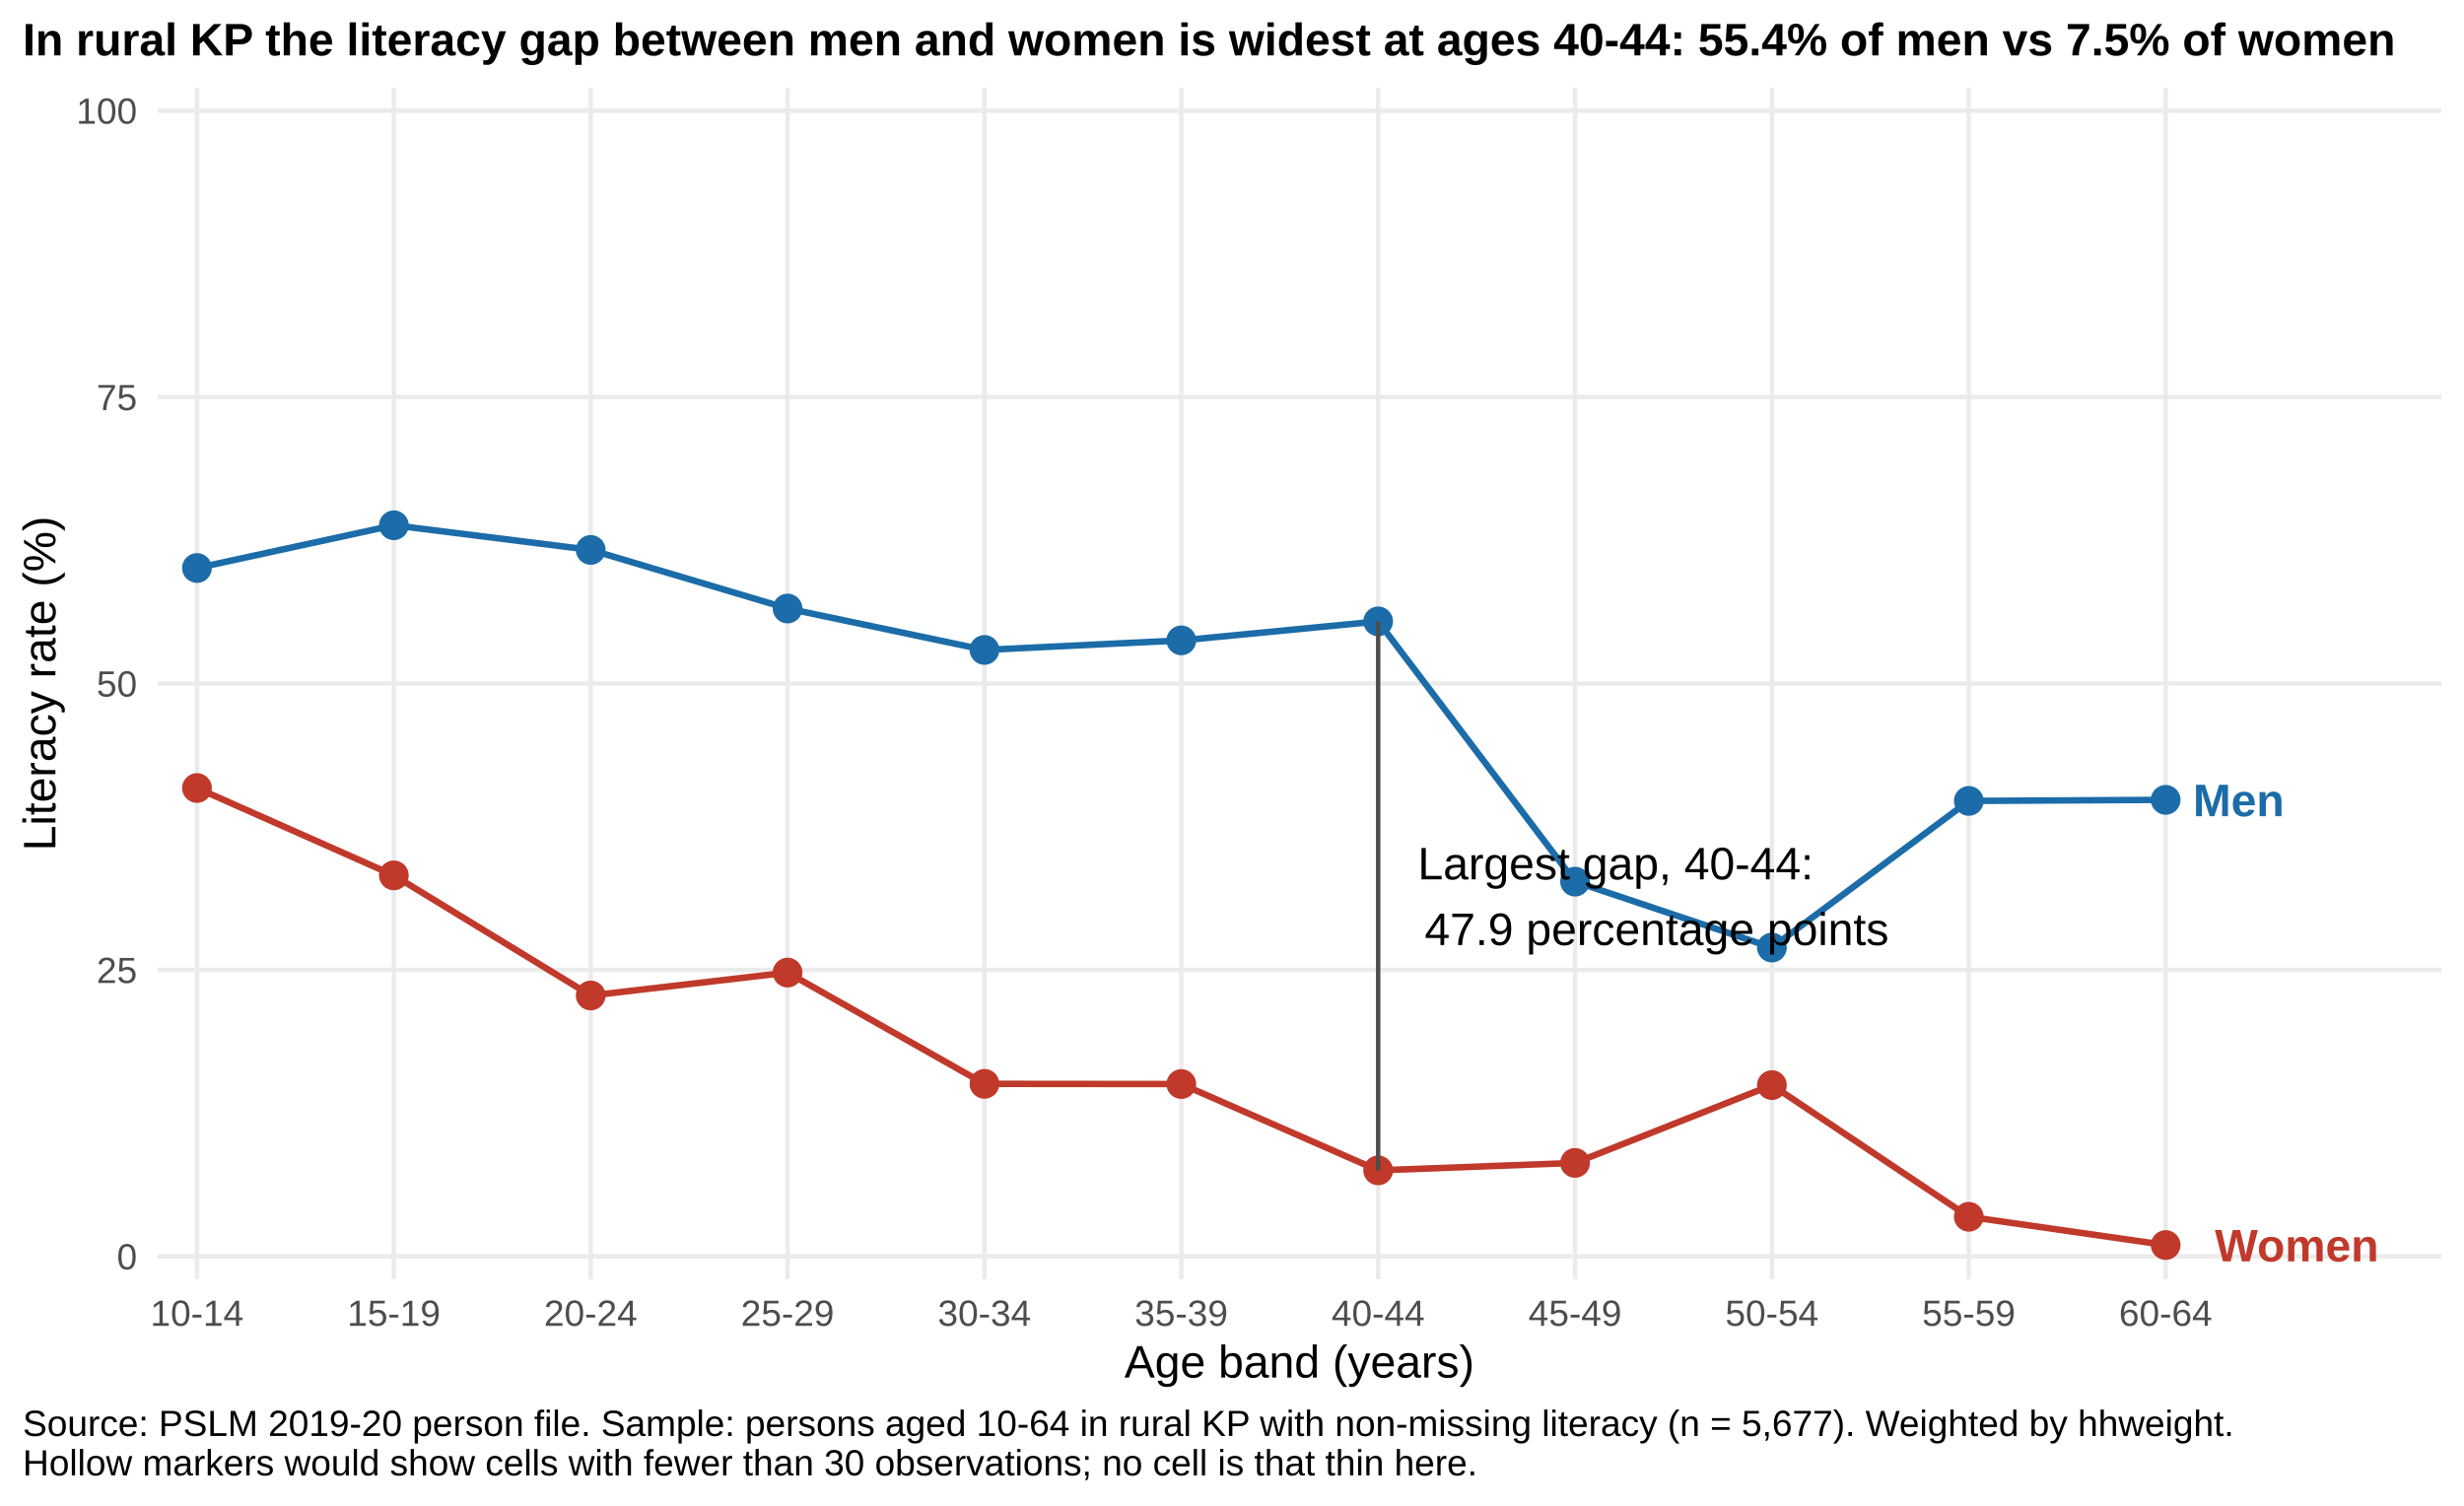
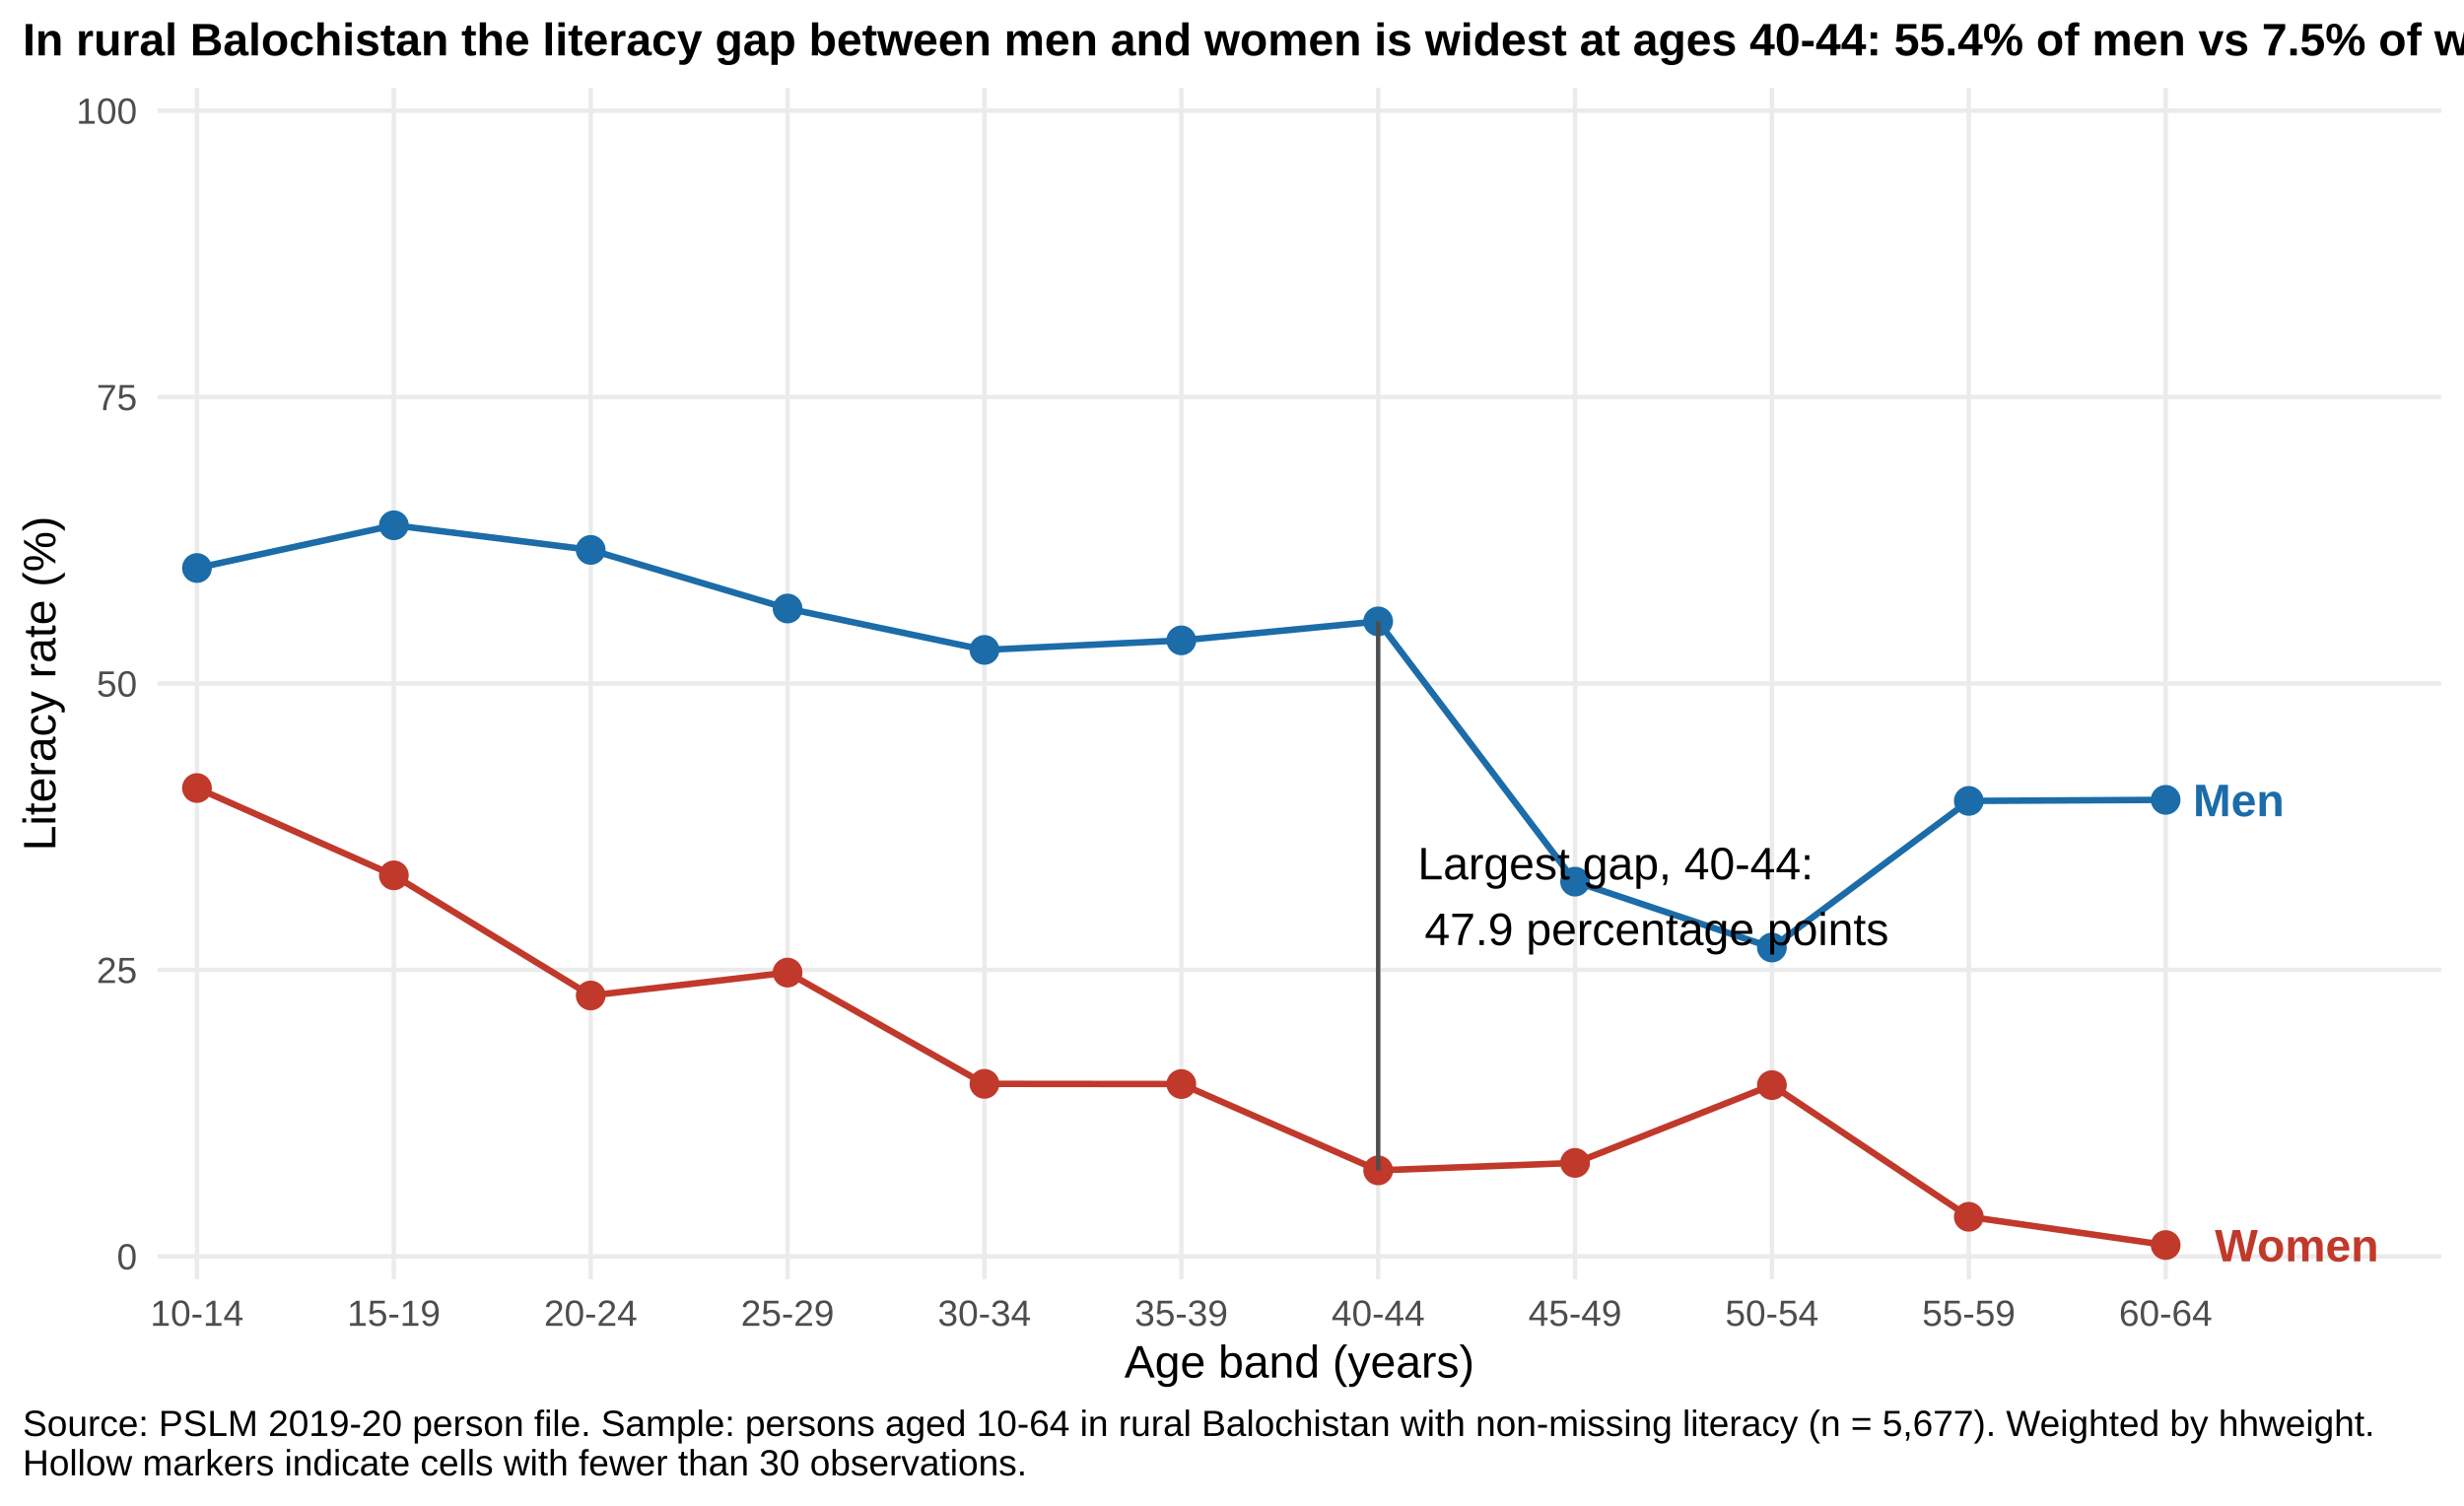
<svg xmlns="http://www.w3.org/2000/svg" width="648.00pt" height="396.00pt" viewBox="0 0 648.00 396.00">
  <g class="svglite">
    <defs>
      <style type="text/css">
    .svglite line, .svglite polyline, .svglite polygon, .svglite path, .svglite rect, .svglite circle {
      fill: none;
      stroke: #000000;
      stroke-linecap: round;
      stroke-linejoin: round;
      stroke-miterlimit: 10.00;
    }
    .svglite text {
      white-space: pre;
    }
    .svglite g.glyphgroup path {
      fill: inherit;
      stroke: none;
    }
  </style>
    </defs>
    <rect width="100%" height="100%" style="stroke: none; fill: #FFFFFF;" />
    <defs>
      <clipPath id="cpMC4wMHw2NDguMDB8MC4wMHwzOTYuMDA=">
        <rect x="0.00" y="0.00" width="648.00" height="396.00" />
      </clipPath>
    </defs>
    <g clip-path="url(#cpMC4wMHw2NDguMDB8MC4wMHwzOTYuMDA=)">
      <rect x="0.00" y="0.00" width="648.00" height="396.00" style="stroke-width: 1.16; stroke: none; fill: #FFFFFF;" />
    </g>
    <defs>
      <clipPath id="cpNDEuNDV8NjQyLjAyfDIzLjA3fDMzNi40Mg==">
        <rect x="41.45" y="23.07" width="600.58" height="313.35" />
      </clipPath>
    </defs>
    <g clip-path="url(#cpNDEuNDV8NjQyLjAyfDIzLjA3fDMzNi40Mg==)">
      <polyline points="41.45,330.40 642.02,330.40 " style="stroke-width: 1.16; stroke: #EBEBEB; stroke-linecap: butt;" />
      <polyline points="41.45,255.07 642.02,255.07 " style="stroke-width: 1.16; stroke: #EBEBEB; stroke-linecap: butt;" />
      <polyline points="41.45,179.75 642.02,179.75 " style="stroke-width: 1.16; stroke: #EBEBEB; stroke-linecap: butt;" />
      <polyline points="41.45,104.42 642.02,104.42 " style="stroke-width: 1.16; stroke: #EBEBEB; stroke-linecap: butt;" />
      <polyline points="41.45,29.10 642.02,29.10 " style="stroke-width: 1.16; stroke: #EBEBEB; stroke-linecap: butt;" />
      <polyline points="51.80,336.42 51.80,23.07 " style="stroke-width: 1.16; stroke: #EBEBEB; stroke-linecap: butt;" />
      <polyline points="103.58,336.42 103.58,23.07 " style="stroke-width: 1.16; stroke: #EBEBEB; stroke-linecap: butt;" />
      <polyline points="155.35,336.42 155.35,23.07 " style="stroke-width: 1.16; stroke: #EBEBEB; stroke-linecap: butt;" />
      <polyline points="207.12,336.42 207.12,23.07 " style="stroke-width: 1.16; stroke: #EBEBEB; stroke-linecap: butt;" />
      <polyline points="258.90,336.42 258.90,23.07 " style="stroke-width: 1.16; stroke: #EBEBEB; stroke-linecap: butt;" />
      <polyline points="310.67,336.42 310.67,23.07 " style="stroke-width: 1.16; stroke: #EBEBEB; stroke-linecap: butt;" />
      <polyline points="362.44,336.42 362.44,23.07 " style="stroke-width: 1.16; stroke: #EBEBEB; stroke-linecap: butt;" />
      <polyline points="414.22,336.42 414.22,23.07 " style="stroke-width: 1.16; stroke: #EBEBEB; stroke-linecap: butt;" />
      <polyline points="465.99,336.42 465.99,23.07 " style="stroke-width: 1.16; stroke: #EBEBEB; stroke-linecap: butt;" />
      <polyline points="517.77,336.42 517.77,23.07 " style="stroke-width: 1.16; stroke: #EBEBEB; stroke-linecap: butt;" />
      <polyline points="569.54,336.42 569.54,23.07 " style="stroke-width: 1.16; stroke: #EBEBEB; stroke-linecap: butt;" />
      <polyline points="51.80,149.38 103.58,138.14 155.35,144.62 207.12,160.03 258.90,170.92 310.67,168.41 362.44,163.42 414.22,231.86 465.99,249.19 517.77,210.63 569.54,210.35 " style="stroke-width: 1.71; stroke: #1B6CA8; stroke-linecap: butt;" />
      <polyline points="51.80,207.24 103.58,230.21 155.35,261.80 207.12,255.78 258.90,285.04 310.67,285.09 362.44,307.79 414.22,305.83 465.99,285.37 517.77,320.00 569.54,327.43 " style="stroke-width: 1.71; stroke: #C0392B; stroke-linecap: butt;" />
      <circle cx="51.80" cy="149.38" r="3.91" style="stroke-width: 1.42; stroke: none; fill: #1B6CA8;" />
      <circle cx="51.80" cy="207.24" r="3.91" style="stroke-width: 1.42; stroke: none; fill: #C0392B;" />
      <circle cx="103.58" cy="138.14" r="3.91" style="stroke-width: 1.42; stroke: none; fill: #1B6CA8;" />
      <circle cx="103.58" cy="230.21" r="3.91" style="stroke-width: 1.42; stroke: none; fill: #C0392B;" />
      <circle cx="155.35" cy="144.62" r="3.91" style="stroke-width: 1.42; stroke: none; fill: #1B6CA8;" />
      <circle cx="155.35" cy="261.80" r="3.91" style="stroke-width: 1.42; stroke: none; fill: #C0392B;" />
      <circle cx="207.12" cy="160.03" r="3.91" style="stroke-width: 1.42; stroke: none; fill: #1B6CA8;" />
      <circle cx="207.12" cy="255.78" r="3.91" style="stroke-width: 1.42; stroke: none; fill: #C0392B;" />
      <circle cx="258.90" cy="170.92" r="3.91" style="stroke-width: 1.42; stroke: none; fill: #1B6CA8;" />
      <circle cx="258.90" cy="285.04" r="3.91" style="stroke-width: 1.42; stroke: none; fill: #C0392B;" />
      <circle cx="310.67" cy="168.41" r="3.91" style="stroke-width: 1.42; stroke: none; fill: #1B6CA8;" />
      <circle cx="310.67" cy="285.09" r="3.91" style="stroke-width: 1.42; stroke: none; fill: #C0392B;" />
      <circle cx="362.44" cy="163.42" r="3.91" style="stroke-width: 1.42; stroke: none; fill: #1B6CA8;" />
      <circle cx="362.44" cy="307.79" r="3.91" style="stroke-width: 1.42; stroke: none; fill: #C0392B;" />
      <circle cx="414.22" cy="231.86" r="3.91" style="stroke-width: 1.42; stroke: none; fill: #1B6CA8;" />
      <circle cx="414.22" cy="305.83" r="3.91" style="stroke-width: 1.42; stroke: none; fill: #C0392B;" />
      <circle cx="465.99" cy="249.19" r="3.91" style="stroke-width: 1.42; stroke: none; fill: #1B6CA8;" />
      <circle cx="465.99" cy="285.37" r="3.91" style="stroke-width: 1.42; stroke: none; fill: #C0392B;" />
      <circle cx="517.77" cy="210.63" r="3.91" style="stroke-width: 1.42; stroke: none; fill: #1B6CA8;" />
      <circle cx="517.77" cy="320.00" r="3.91" style="stroke-width: 1.42; stroke: none; fill: #C0392B;" />
      <circle cx="569.54" cy="210.35" r="3.91" style="stroke-width: 1.42; stroke: none; fill: #1B6CA8;" />
      <circle cx="569.54" cy="327.43" r="3.91" style="stroke-width: 1.42; stroke: none; fill: #C0392B;" />
      <text x="576.74" y="214.65" style="font-size: 12.00px; font-weight: bold;fill: #1B6CA8; font-family: &quot;Arial&quot;;" textLength="24.00px" lengthAdjust="spacingAndGlyphs">Men</text>
      <text x="582.47" y="331.73" style="font-size: 12.00px; font-weight: bold;fill: #C0392B; font-family: &quot;Arial&quot;;" textLength="43.11px" lengthAdjust="spacingAndGlyphs">Women</text>
      <line x1="362.44" y1="307.79" x2="362.44" y2="163.42" style="stroke-width: 1.16; stroke: #4D4D4D; stroke-linecap: butt;" />
      <text x="372.85" y="231.26" style="font-size: 12.00px; font-family: &quot;Arial&quot;;" textLength="104.03px" lengthAdjust="spacingAndGlyphs">Largest gap, 40-44:</text>
      <text x="374.65" y="248.54" style="font-size: 12.00px; font-family: &quot;Arial&quot;;" textLength="122.05px" lengthAdjust="spacingAndGlyphs">47.9 percentage points</text>
    </g>
    <g clip-path="url(#cpMC4wMHw2NDguMDB8MC4wMHwzOTYuMDA=)">
      <text x="36.07" y="333.83" text-anchor="end" style="font-size: 9.60px;fill: #4D4D4D; font-family: &quot;Arial&quot;;" textLength="5.33px" lengthAdjust="spacingAndGlyphs">0</text>
      <text x="36.07" y="258.51" text-anchor="end" style="font-size: 9.60px;fill: #4D4D4D; font-family: &quot;Arial&quot;;" textLength="10.66px" lengthAdjust="spacingAndGlyphs">25</text>
      <text x="36.07" y="183.18" text-anchor="end" style="font-size: 9.60px;fill: #4D4D4D; font-family: &quot;Arial&quot;;" textLength="10.66px" lengthAdjust="spacingAndGlyphs">50</text>
      <text x="36.07" y="107.86" text-anchor="end" style="font-size: 9.60px;fill: #4D4D4D; font-family: &quot;Arial&quot;;" textLength="10.66px" lengthAdjust="spacingAndGlyphs">75</text>
      <text x="36.07" y="32.53" text-anchor="end" style="font-size: 9.60px;fill: #4D4D4D; font-family: &quot;Arial&quot;;" textLength="15.98px" lengthAdjust="spacingAndGlyphs">100</text>
      <text x="51.80" y="348.67" text-anchor="middle" style="font-size: 9.60px;fill: #4D4D4D; font-family: &quot;Arial&quot;;" textLength="24.50px" lengthAdjust="spacingAndGlyphs">10-14</text>
      <text x="103.58" y="348.67" text-anchor="middle" style="font-size: 9.60px;fill: #4D4D4D; font-family: &quot;Arial&quot;;" textLength="24.50px" lengthAdjust="spacingAndGlyphs">15-19</text>
      <text x="155.35" y="348.67" text-anchor="middle" style="font-size: 9.60px;fill: #4D4D4D; font-family: &quot;Arial&quot;;" textLength="24.50px" lengthAdjust="spacingAndGlyphs">20-24</text>
      <text x="207.12" y="348.67" text-anchor="middle" style="font-size: 9.60px;fill: #4D4D4D; font-family: &quot;Arial&quot;;" textLength="24.50px" lengthAdjust="spacingAndGlyphs">25-29</text>
      <text x="258.90" y="348.67" text-anchor="middle" style="font-size: 9.60px;fill: #4D4D4D; font-family: &quot;Arial&quot;;" textLength="24.50px" lengthAdjust="spacingAndGlyphs">30-34</text>
      <text x="310.67" y="348.67" text-anchor="middle" style="font-size: 9.60px;fill: #4D4D4D; font-family: &quot;Arial&quot;;" textLength="24.50px" lengthAdjust="spacingAndGlyphs">35-39</text>
      <text x="362.44" y="348.67" text-anchor="middle" style="font-size: 9.60px;fill: #4D4D4D; font-family: &quot;Arial&quot;;" textLength="24.50px" lengthAdjust="spacingAndGlyphs">40-44</text>
      <text x="414.22" y="348.67" text-anchor="middle" style="font-size: 9.60px;fill: #4D4D4D; font-family: &quot;Arial&quot;;" textLength="24.50px" lengthAdjust="spacingAndGlyphs">45-49</text>
      <text x="465.99" y="348.67" text-anchor="middle" style="font-size: 9.60px;fill: #4D4D4D; font-family: &quot;Arial&quot;;" textLength="24.50px" lengthAdjust="spacingAndGlyphs">50-54</text>
      <text x="517.77" y="348.67" text-anchor="middle" style="font-size: 9.60px;fill: #4D4D4D; font-family: &quot;Arial&quot;;" textLength="24.50px" lengthAdjust="spacingAndGlyphs">55-59</text>
      <text x="569.54" y="348.67" text-anchor="middle" style="font-size: 9.60px;fill: #4D4D4D; font-family: &quot;Arial&quot;;" textLength="24.50px" lengthAdjust="spacingAndGlyphs">60-64</text>
      <text x="341.73" y="362.27" text-anchor="middle" style="font-size: 12.00px; font-family: &quot;Arial&quot;;" textLength="92.03px" lengthAdjust="spacingAndGlyphs">Age band (years)</text>
      <text transform="translate(14.57,179.75) rotate(-90)" text-anchor="middle" style="font-size: 12.00px; font-family: &quot;Arial&quot;;" textLength="88.02px" lengthAdjust="spacingAndGlyphs">Literacy rate (%)</text>
-       <text x="5.98" y="14.57" style="font-size: 12.00px; font-weight: bold; font-family: &quot;Arial&quot;;" textLength="623.73px" lengthAdjust="spacingAndGlyphs">In rural KP the literacy gap between men and women is widest at ages 40-44: 55.4% of men vs 7.5% of women</text>
-       <text x="5.98" y="377.64" style="font-size: 9.60px; font-family: &quot;Arial&quot;;" textLength="580.83px" lengthAdjust="spacingAndGlyphs">Source: PSLM 2019-20 person file. Sample: persons aged 10-64 in rural KP with non-missing literacy (n = 5,677). Weighted by hhweight.</text>
-       <text x="5.98" y="388.01" style="font-size: 9.60px; font-family: &quot;Arial&quot;;" textLength="382.08px" lengthAdjust="spacingAndGlyphs">Hollow markers would show cells with fewer than 30 observations; no cell is that thin here.</text>
+       <text x="5.98" y="14.57" style="font-size: 12.00px; font-weight: bold; font-family: &quot;Arial&quot;;" textLength="675.28px" lengthAdjust="spacingAndGlyphs">In rural Balochistan the literacy gap between men and women is widest at ages 40-44: 55.4% of men vs 7.5% of women</text>
+       <text x="5.98" y="377.64" style="font-size: 9.60px; font-family: &quot;Arial&quot;;" textLength="617.75px" lengthAdjust="spacingAndGlyphs">Source: PSLM 2019-20 person file. Sample: persons aged 10-64 in rural Balochistan with non-missing literacy (n = 5,677). Weighted by hhweight.</text>
+       <text x="5.98" y="388.01" style="font-size: 9.60px; font-family: &quot;Arial&quot;;" textLength="263.75px" lengthAdjust="spacingAndGlyphs">Hollow markers indicate cells with fewer than 30 observations.</text>
    </g>
  </g>
</svg>
